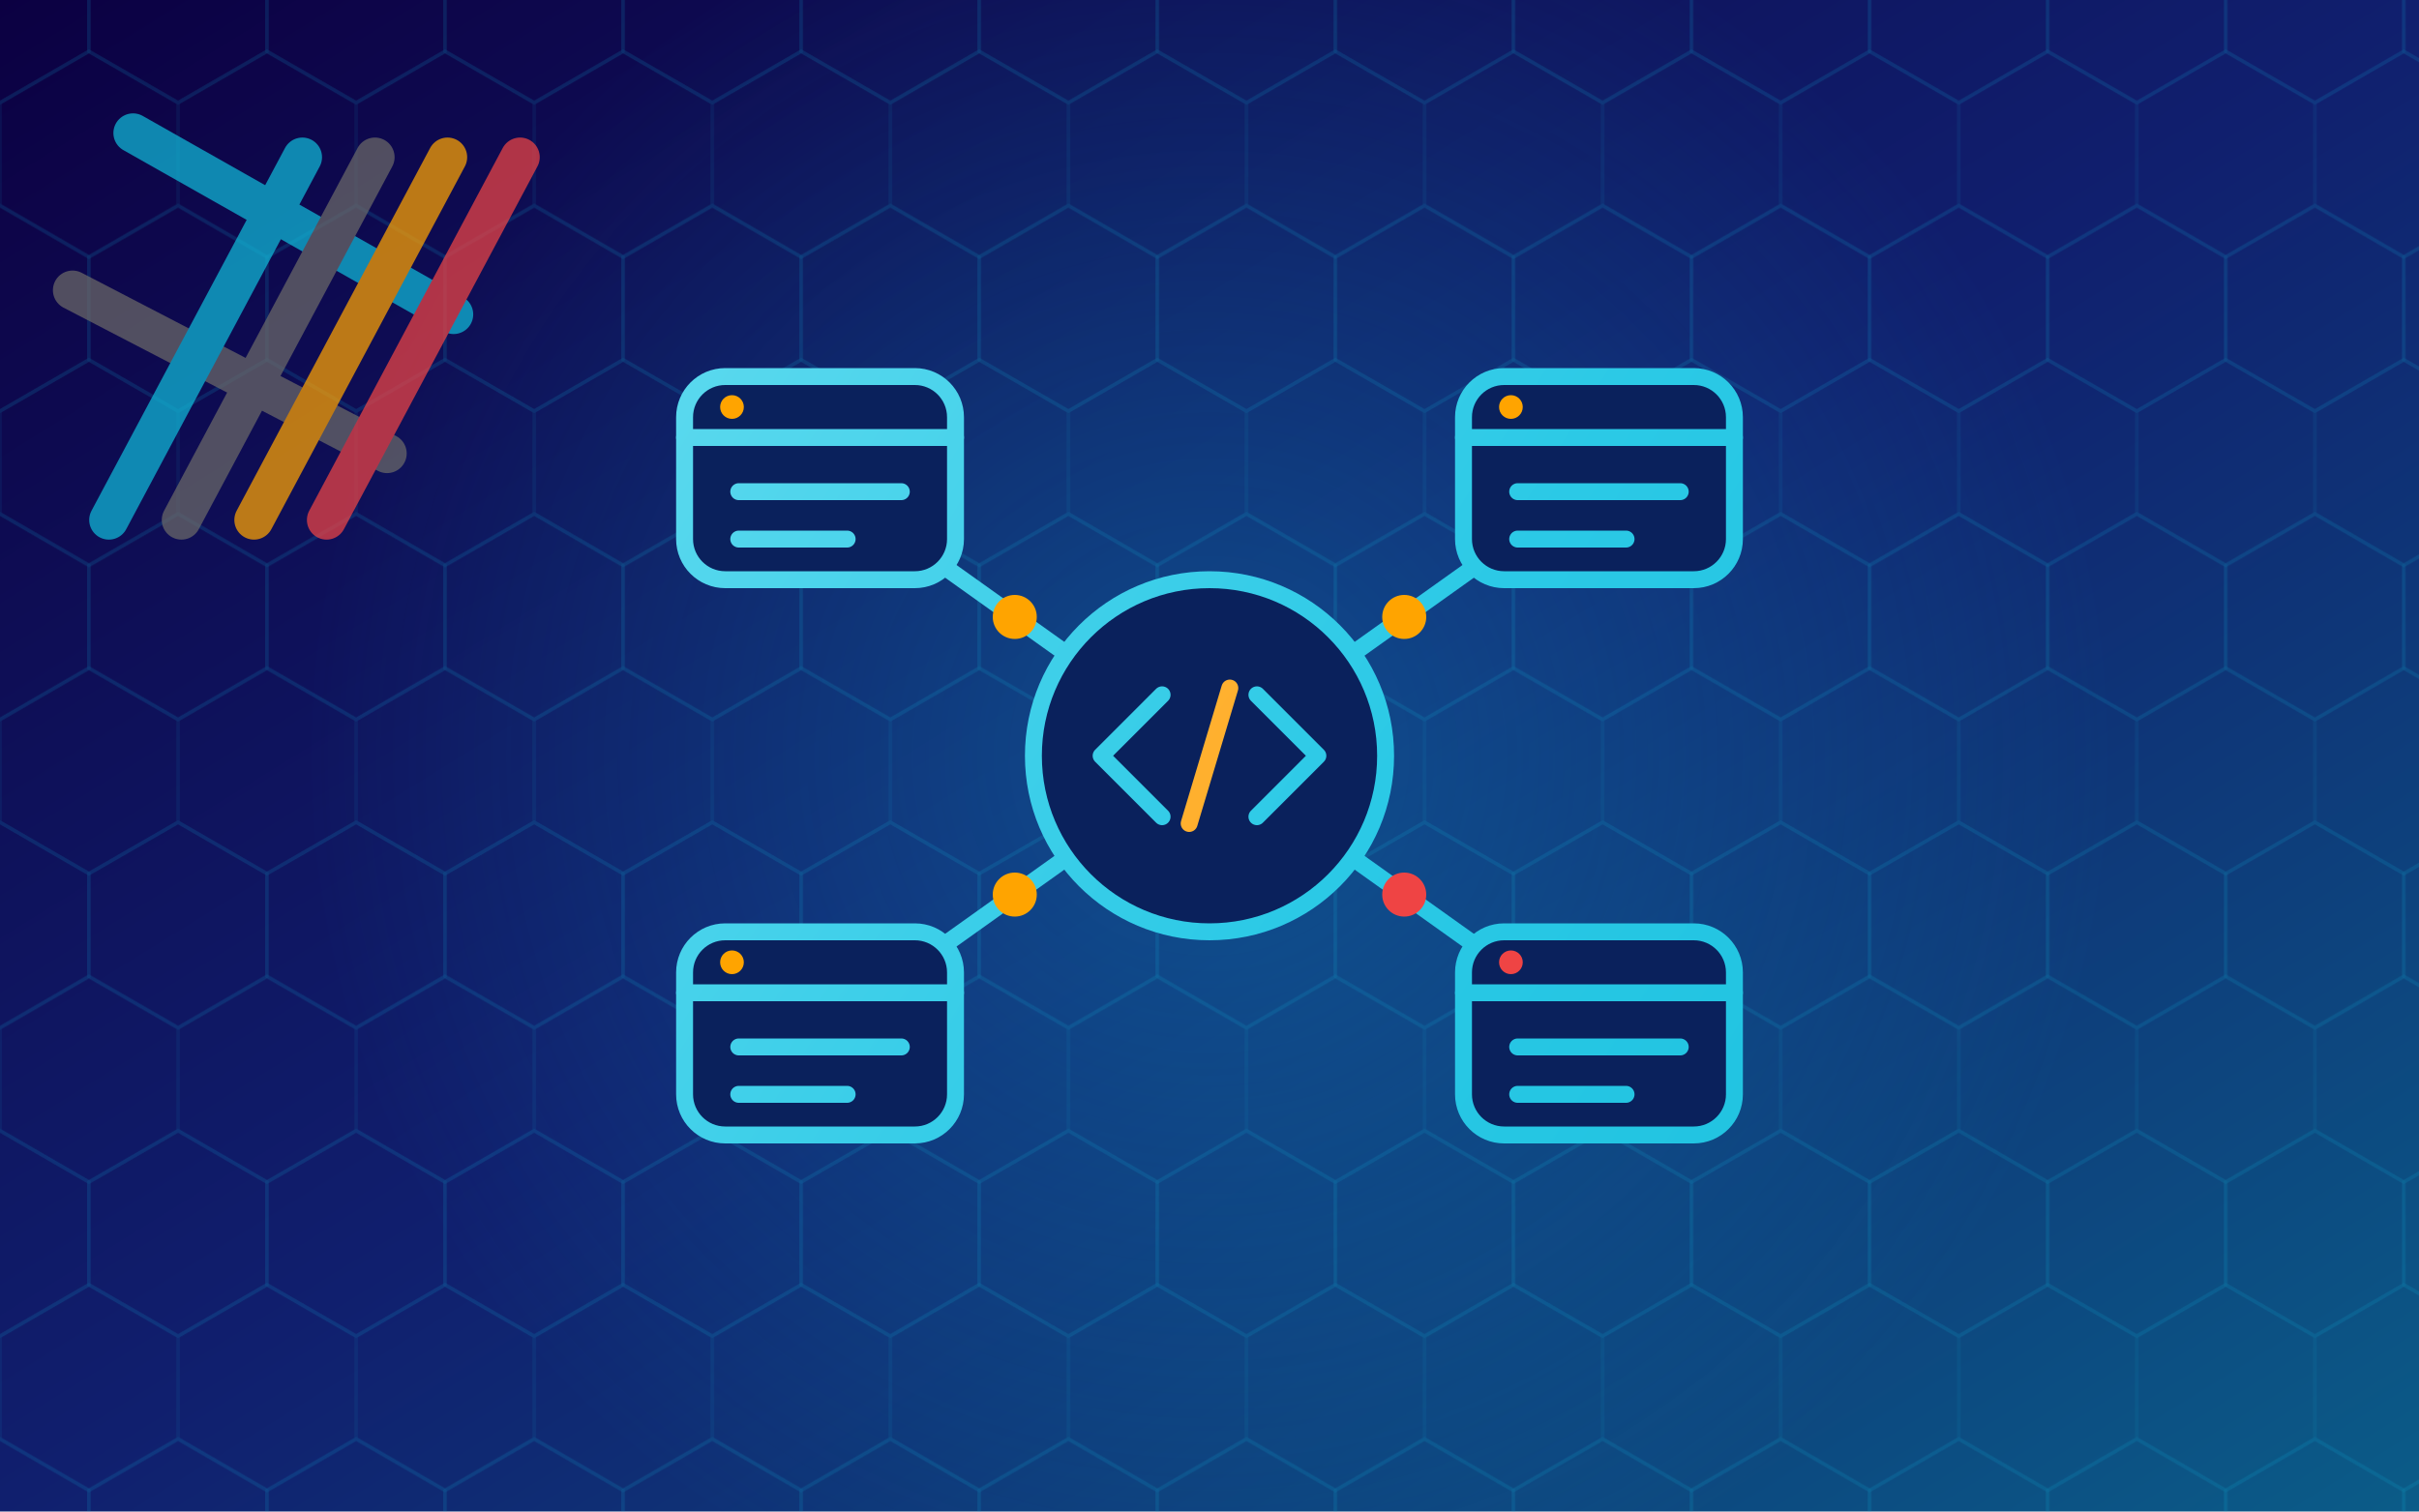
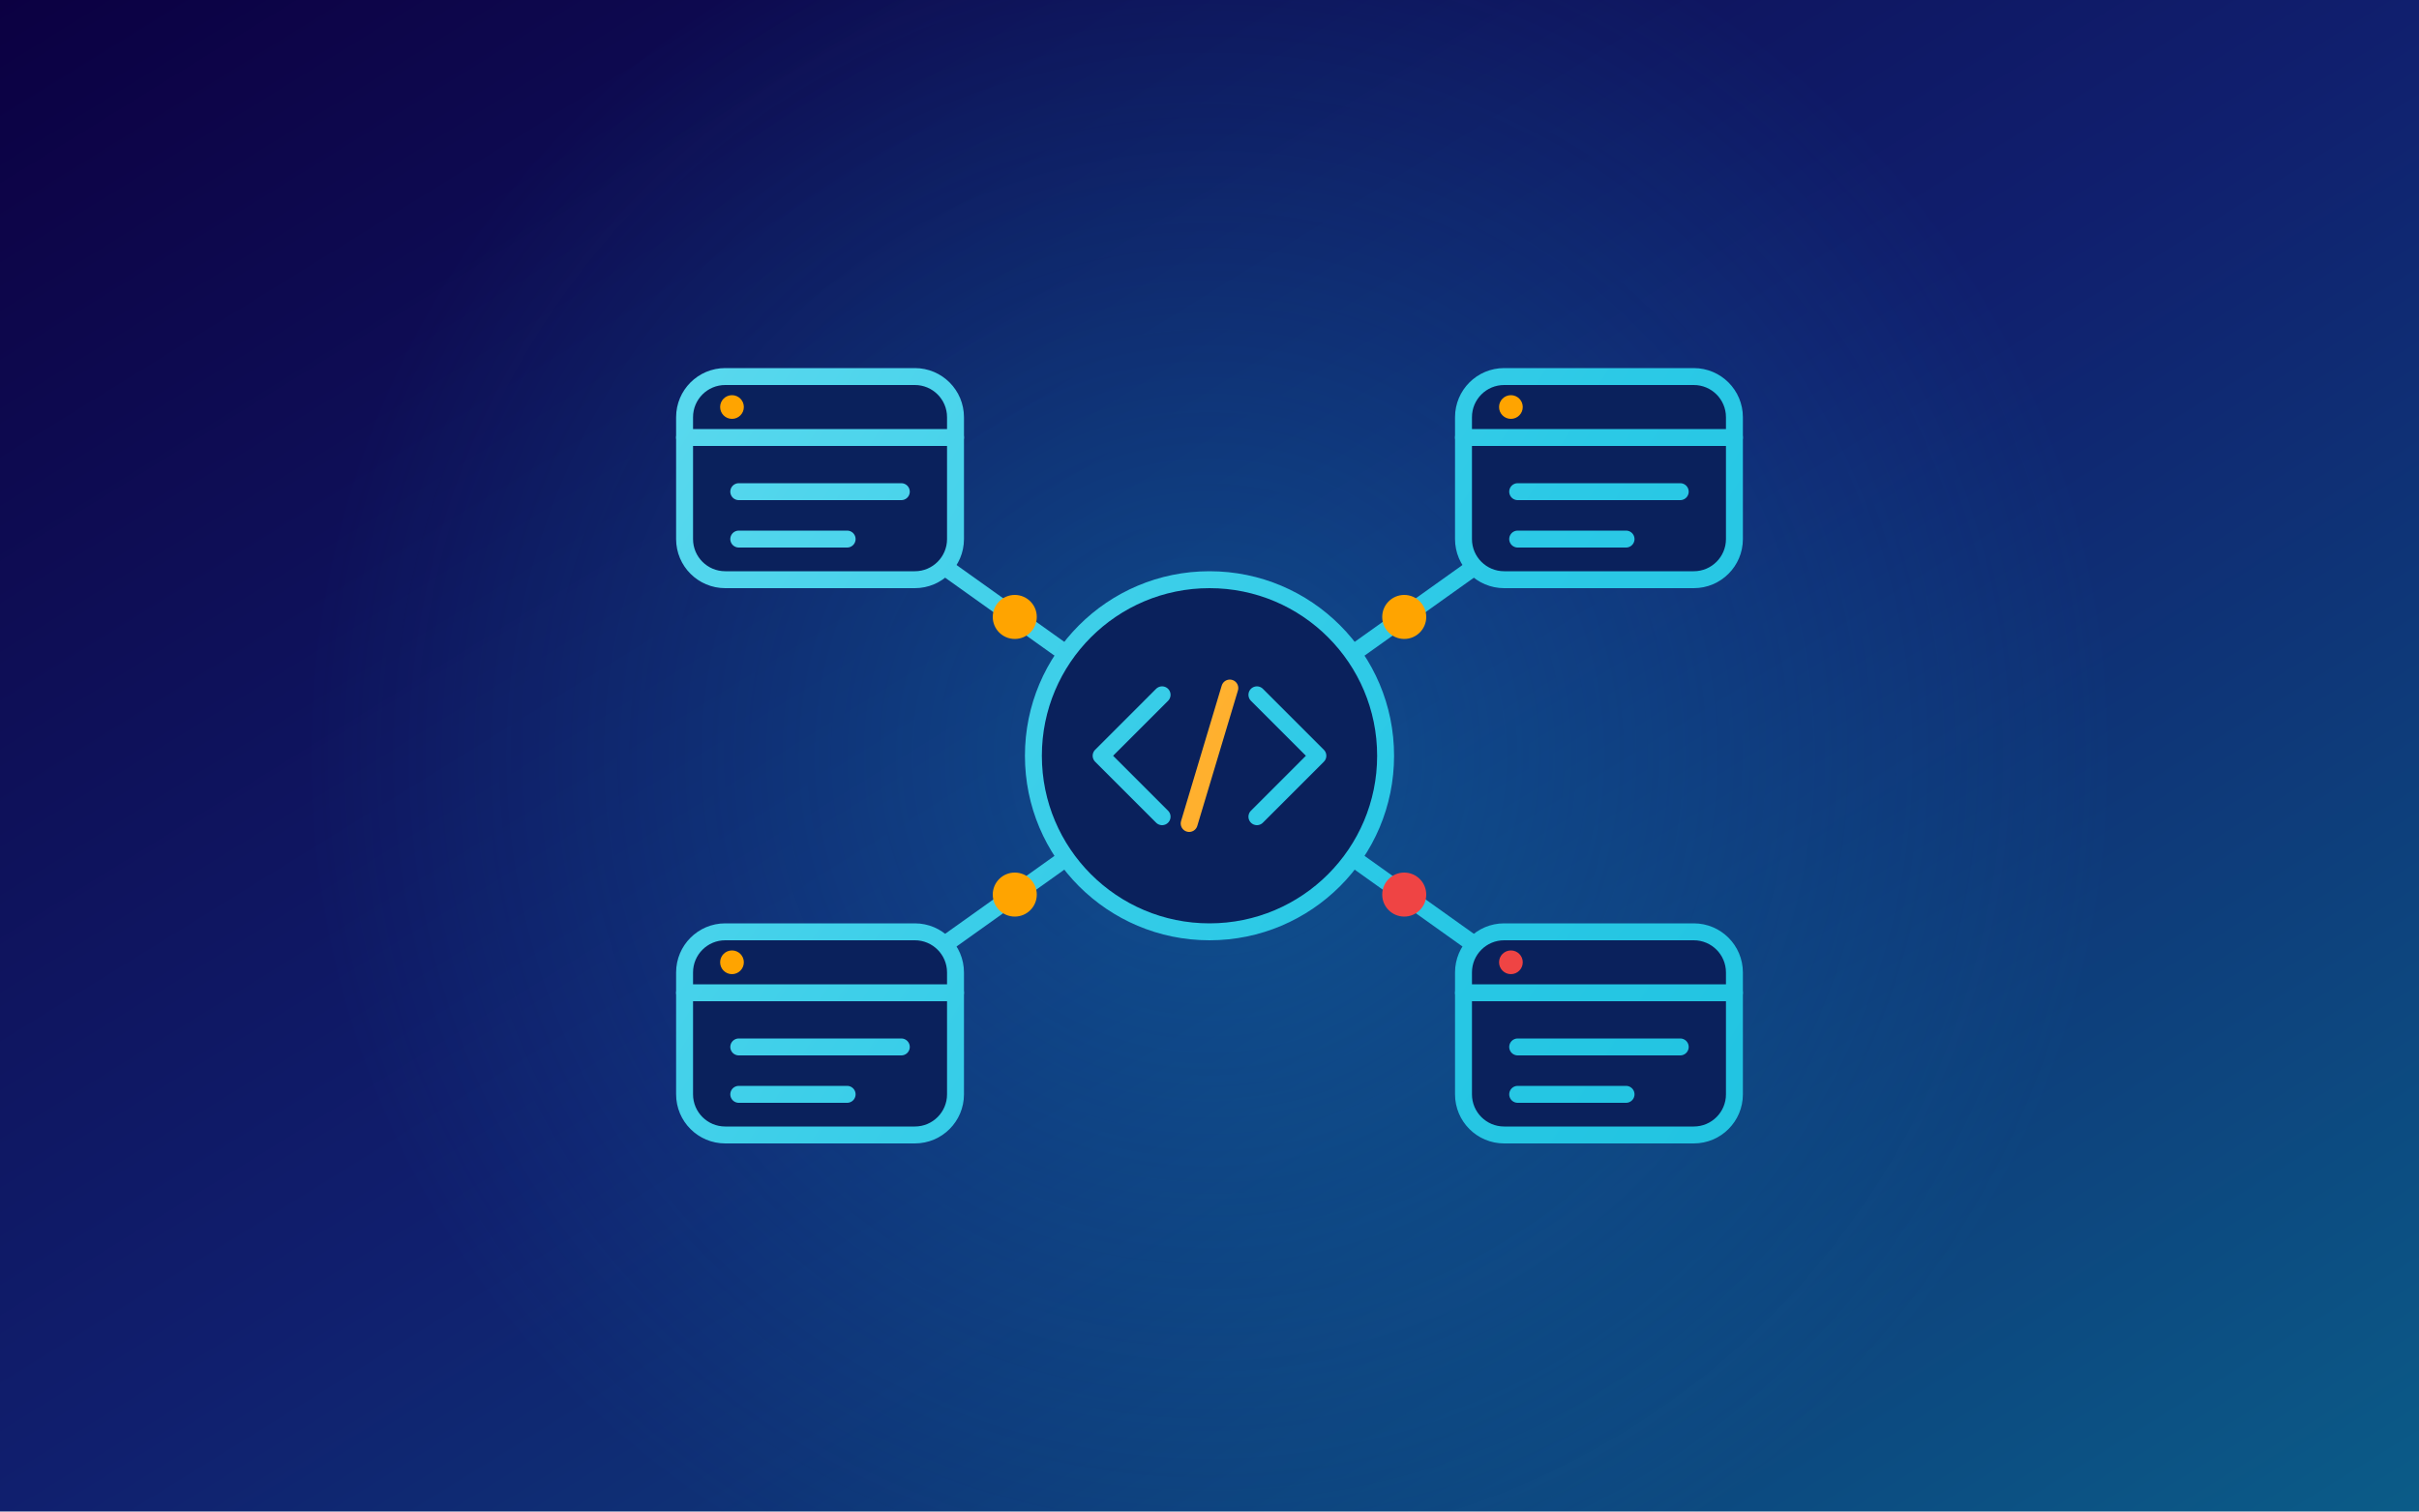
<svg xmlns="http://www.w3.org/2000/svg" viewBox="0 0 800 500" role="img" aria-label="Software integration">
  <defs>
    <linearGradient id="bg" x1="0" y1="0" x2="1" y2="1">
      <stop offset="0" stop-color="#0C0042" />
      <stop offset="0.5" stop-color="#101F6E" />
      <stop offset="1" stop-color="#0B5C88" />
    </linearGradient>
    <linearGradient id="gS" gradientUnits="userSpaceOnUse" x1="0" y1="0" x2="800" y2="500">
      <stop offset="0" stop-color="#8FEAF7" />
      <stop offset="0.55" stop-color="#2BC9E6" />
      <stop offset="1" stop-color="#0FBAD8" />
    </linearGradient>
    <linearGradient id="gO" gradientUnits="userSpaceOnUse" x1="0" y1="0" x2="800" y2="500">
      <stop offset="0" stop-color="#FFE29A" />
      <stop offset="0.5" stop-color="#FFB02E" />
      <stop offset="1" stop-color="#F58B3A" />
    </linearGradient>
    <radialGradient id="glC" cx="0.5" cy="0.5" r="0.5">
      <stop offset="0" stop-color="#0FBAD8" stop-opacity="0.30" />
      <stop offset="1" stop-color="#0FBAD8" stop-opacity="0" />
    </radialGradient>
    <radialGradient id="glO" cx="0.5" cy="0.5" r="0.5">
      <stop offset="0" stop-color="#FFA400" stop-opacity="0.24" />
      <stop offset="1" stop-color="#FFA400" stop-opacity="0" />
    </radialGradient>
-     <pattern id="hx" width="58.89" height="102" patternUnits="userSpaceOnUse">
-       <g fill="none" stroke="#0FBAD8" stroke-opacity="0.08" stroke-width="1.2">
-         <polygon points="0.0,-34.0 29.4,-17.0 29.4,17.0 0.0,34.0 -29.4,17.0 -29.4,-17.0" />
-         <polygon points="58.9,-34.0 88.3,-17.0 88.3,17.0 58.9,34.0 29.4,17.0 29.4,-17.0" />
-         <polygon points="0.0,68.0 29.4,85.0 29.4,119.0 0.0,136.0 -29.4,119.0 -29.4,85.0" />
-         <polygon points="58.9,68.0 88.3,85.0 88.3,119.0 58.9,136.0 29.4,119.0 29.4,85.0" />
-         <polygon points="29.4,17.0 58.9,34.0 58.9,68.0 29.4,85.0 0.0,68.0 0.0,34.0" />
-       </g>
-     </pattern>
  </defs>
  <rect width="800" height="500" fill="url(#bg)" />
-   <rect width="800" height="500" fill="url(#hx)" />
  <circle cx="400" cy="250.0" r="300.0" fill="url(#glC)" />
-   <g stroke-linecap="round" stroke-width="13" opacity="0.72" fill="none">
-     <line x1="24" y1="96" x2="128" y2="150" stroke="#6B6A68" />
-     <line x1="44" y1="44" x2="150" y2="104" stroke="#0FBAD8" />
-     <line x1="36" y1="172" x2="100" y2="52" stroke="#0FBAD8" />
-     <line x1="60" y1="172" x2="124" y2="52" stroke="#6B6A68" />
-     <line x1="84" y1="172" x2="148" y2="52" stroke="#FFA400" />
-     <line x1="108" y1="172" x2="172" y2="52" stroke="#EF4444" />
-   </g>
  <g transform="translate(400 250.0) scale(1.12) translate(-400 -250.0)">
    <g fill="none" stroke="url(#gS)" stroke-width="5" stroke-linecap="round" stroke-linejoin="round">
      <line x1="400" y1="250" x2="285" y2="168" />
      <line x1="400" y1="250" x2="515" y2="168" />
      <line x1="400" y1="250" x2="285" y2="332" />
      <line x1="400" y1="250" x2="515" y2="332" />
      <circle cx="342.5" cy="209.0" r="6" fill="#FFA400" stroke="#FFA400" stroke-width="1" />
      <circle cx="457.5" cy="209.0" r="6" fill="#FFA400" stroke="#FFA400" stroke-width="1" />
      <circle cx="342.5" cy="291.0" r="6" fill="#FFA400" stroke="#FFA400" stroke-width="1" />
      <circle cx="457.5" cy="291.0" r="6" fill="#EF4444" stroke="#EF4444" stroke-width="1" />
      <circle cx="400" cy="250" r="52" fill="#0A0A4A" stroke="none" />
      <circle cx="400" cy="250" r="52" fill="rgba(15,186,216,0.13)" />
      <polyline points="386,232 368,250 386,268" fill="none" />
      <polyline points="414,232 432,250 414,268" fill="none" />
      <line x1="406" y1="230" x2="394" y2="270" stroke="url(#gO)" />
      <rect x="245" y="138" width="80" height="60" rx="12" fill="#0A0A4A" stroke="none" />
      <rect x="245" y="138" width="80" height="60" rx="12" fill="rgba(15,186,216,0.13)" />
      <line x1="245" y1="156" x2="325" y2="156" />
      <circle cx="259" cy="147" r="3" fill="#FFA400" stroke="#FFA400" stroke-width="1" />
      <line x1="261" y1="172" x2="309" y2="172" />
      <line x1="261" y1="186" x2="293" y2="186" />
      <rect x="475" y="138" width="80" height="60" rx="12" fill="#0A0A4A" stroke="none" />
      <rect x="475" y="138" width="80" height="60" rx="12" fill="rgba(15,186,216,0.13)" />
      <line x1="475" y1="156" x2="555" y2="156" />
      <circle cx="489" cy="147" r="3" fill="#FFA400" stroke="#FFA400" stroke-width="1" />
      <line x1="491" y1="172" x2="539" y2="172" />
      <line x1="491" y1="186" x2="523" y2="186" />
      <rect x="245" y="302" width="80" height="60" rx="12" fill="#0A0A4A" stroke="none" />
      <rect x="245" y="302" width="80" height="60" rx="12" fill="rgba(15,186,216,0.13)" />
      <line x1="245" y1="320" x2="325" y2="320" />
      <circle cx="259" cy="311" r="3" fill="#FFA400" stroke="#FFA400" stroke-width="1" />
      <line x1="261" y1="336" x2="309" y2="336" />
      <line x1="261" y1="350" x2="293" y2="350" />
      <rect x="475" y="302" width="80" height="60" rx="12" fill="#0A0A4A" stroke="none" />
      <rect x="475" y="302" width="80" height="60" rx="12" fill="rgba(15,186,216,0.13)" />
      <line x1="475" y1="320" x2="555" y2="320" />
      <circle cx="489" cy="311" r="3" fill="#EF4444" stroke="#EF4444" stroke-width="1" />
      <line x1="491" y1="336" x2="539" y2="336" />
      <line x1="491" y1="350" x2="523" y2="350" />
    </g>
  </g>
</svg>
